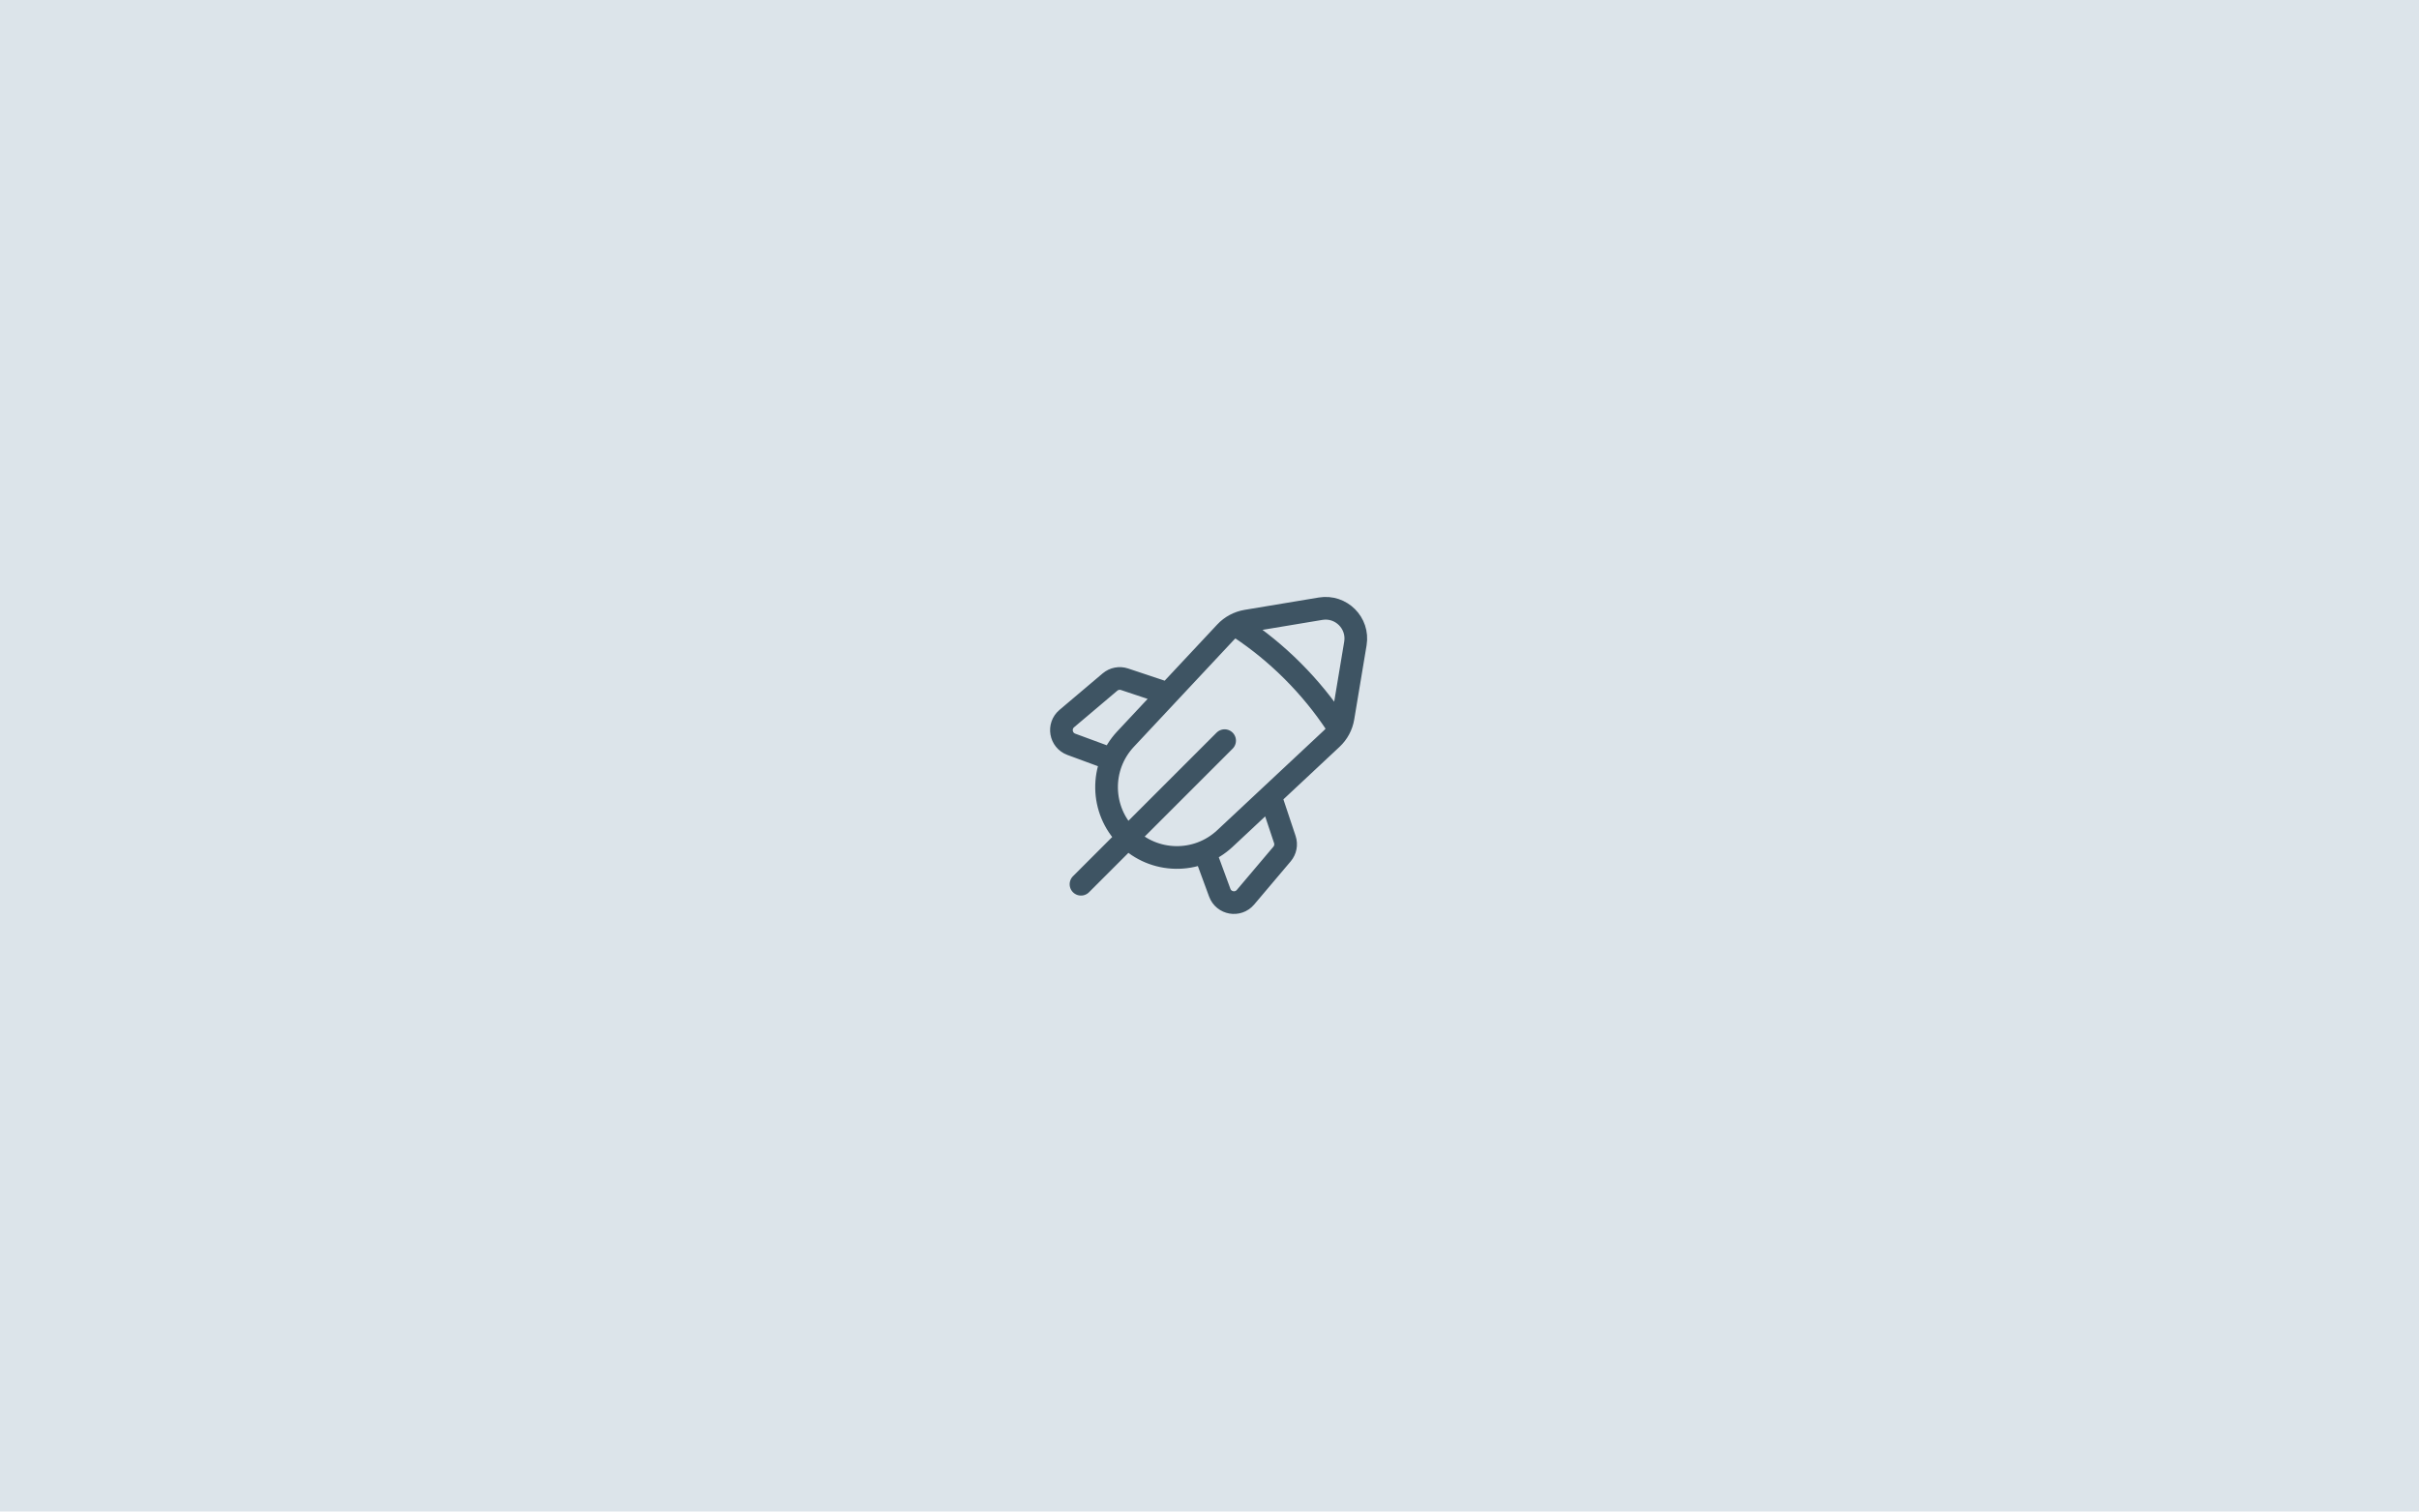
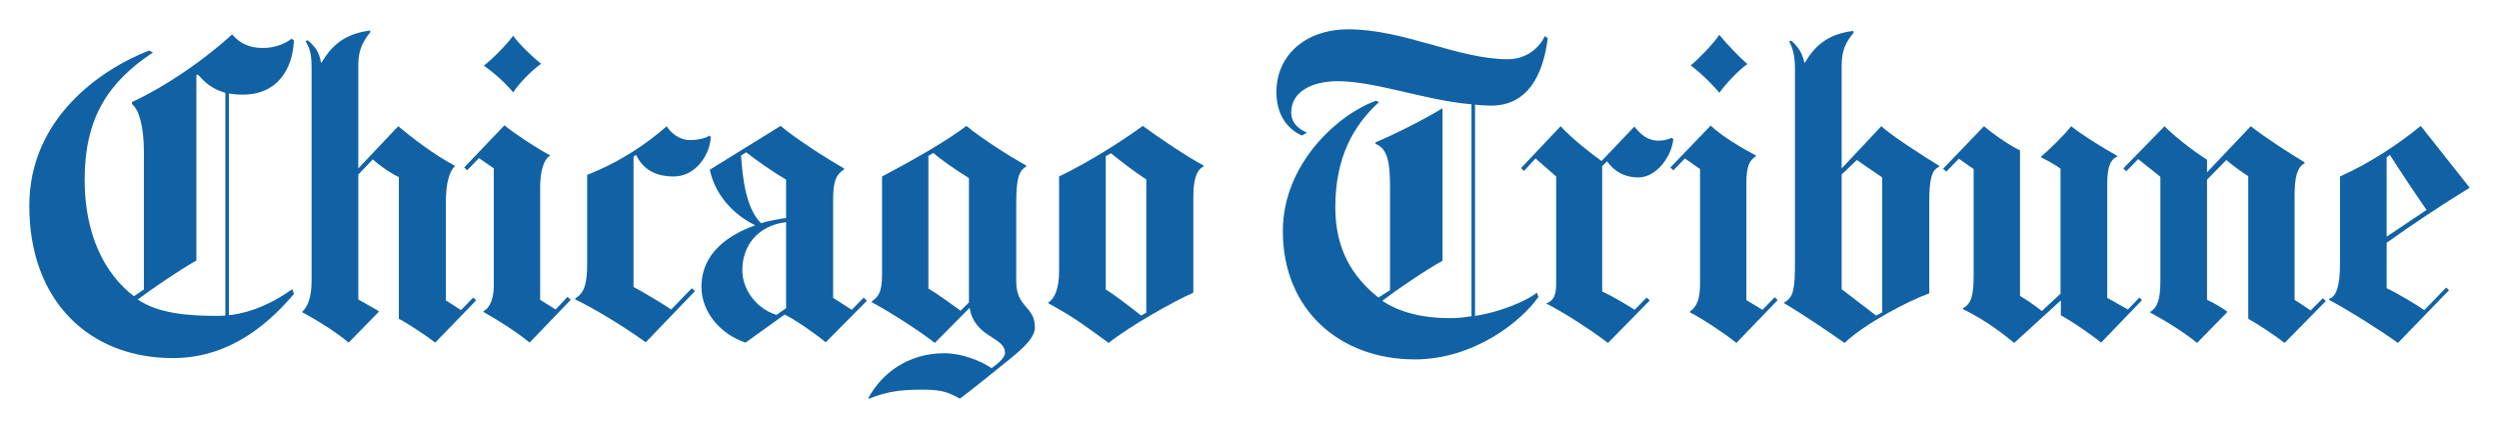
- <svg xmlns="http://www.w3.org/2000/svg" viewBox="0 0 1600 1000" width="1600" height="1000">
-   <rect width="1600" height="1000" fill="#DCE4EA" />
-   <g transform="translate(680 380) scale(10.0)" fill="none" stroke="#3E5463" stroke-width="1.5" stroke-linecap="round" stroke-linejoin="round">
-     <path d="M13 11L3.5 20.5M14.018 3.538C15.236 4.347 16.407 5.299 17.501 6.393C18.604 7.497 19.564 8.678 20.377 9.908M9.255 7.896L6.38 6.938C6.049 6.827 5.684 6.898 5.418 7.123L2.56 9.541C1.975 10.036 2.142 10.977 2.861 11.242L5.568 12.24M11.681 18.352L12.678 21.06C12.943 21.779 13.885 21.945 14.38 21.36L16.797 18.503C17.023 18.236 17.093 17.872 16.983 17.541L16.024 14.666M19.348 2.271L14.442 3.088C13.912 3.177 13.426 3.437 13.059 3.829L6.446 10.899C4.732 12.731 4.78 15.592 6.554 17.367C8.328 19.141 11.19 19.189 13.022 17.474L20.091 10.861C20.483 10.494 20.744 10.008 20.832 9.479L21.65 4.572C21.875 3.219 20.702 2.045 19.348 2.271Z" />
+ <svg xmlns="http://www.w3.org/2000/svg" data-fit="contain" viewBox="-3.63 -3.63 309.62 53.00">
+   <g id="tribune-layer1" transform="translate(-40.58018,-350.8158)">
+     <g transform="matrix(3.937701,0,0,-3.937701,-250.1915,712.2653)" id="tribune-g12647">
+       <path id="tribune-path1642" style="fill:#1162a5;fill-opacity:1;fill-rule:nonzero;stroke:none" d="m 89.947,90.709 c -0.328,-0.235 -0.679,-0.605 -0.881,-0.901 -0.23,0.289 -0.622,0.635 -0.921,0.84 0.295,0.231 0.743,0.69 0.921,0.942 0.178,-0.25 0.612,-0.674 0.881,-0.881" />
+       <path id="tribune-path1644" style="fill:#1162a5;fill-opacity:1;fill-rule:nonzero;stroke:none" d="m 95.286,88.389 c -0.048,-0.61 -0.515,-1.225 -1.165,-1.225 -0.606,0 -0.98,0.246 -1.185,0.678 l -0.081,-0.05 0,-4.103 c 0.346,-0.185 0.886,-0.51 1.185,-0.709 l 0.648,0.668 0.101,-0.089 -1.55,-1.611 c -0.687,0.497 -1.635,1.072 -2.218,1.347 l 0,0.031 c 0.274,0.17 0.375,0.436 0.375,1.083 l 0,2.806 c 1.063,0.414 1.904,1.003 2.502,1.529 0.117,-0.193 0.386,-0.435 0.729,-0.435 0.285,0 0.508,0.064 0.619,0.142 l 0.04,-0.062 z" />
+       <path id="tribune-path1646" style="fill:#1162a5;fill-opacity:1;fill-rule:nonzero;stroke:none" d="m 90.879,83.284 -1.296,-1.346 c -0.336,0.285 -0.939,0.68 -1.448,0.962 l 0,0.032 c 0.192,0.08 0.323,0.394 0.323,0.789 l 0,3.696 -0.465,0.324 -0.375,-0.384 -0.091,0.09 1.266,1.326 c 0.302,-0.249 0.915,-0.662 1.428,-0.941 l 0,-0.02 C 90.013,87.687 89.917,87.285 89.917,86.82 l 0,-3.536 0.486,-0.304 0.375,0.397 0.101,-0.093 z" />
+       <path id="tribune-path1648" style="fill:#1162a5;fill-opacity:1;fill-rule:nonzero;stroke:none" d="m 87.902,83.266 -1.287,-1.328 c -0.263,0.204 -0.791,0.56 -1.144,0.749 l 0,4.457 c -0.279,0.127 -0.66,0.405 -0.82,0.557 l -0.456,-0.476 0,-3.93 0.638,-0.363 0,-0.032 -0.942,-0.962 c -0.358,0.304 -0.976,0.701 -1.459,0.951 l 0,0.021 c 0.172,0.162 0.294,0.447 0.294,0.992 l 0,6.686 c 0,0.506 -0.091,0.658 -0.192,0.83 l 0.07,0.03 c 0.223,-0.193 0.362,-0.356 0.416,-0.698 l 0.021,0 c 0.326,0.544 0.731,0.901 1.519,1.002 l 0.02,-0.041 C 84.36,91.443 84.195,91.15 84.195,90.699 l 0,-3.282 1.256,1.327 c 0.425,-0.355 1.144,-0.912 1.772,-1.236 l 0,-0.029 C 87.051,87.295 86.95,86.942 86.95,86.332 l 0,-3.066 0.476,-0.305 0.385,0.394 0.091,-0.089 z" />
+       <path id="tribune-path1650" style="fill:#1162a5;fill-opacity:1;fill-rule:nonzero;stroke:none" d="m 80.123,82.343 -0.111,0 0,7.525 0.111,0 0,-7.525 z" />
+       <path id="tribune-path1652" style="fill:#1162a5;fill-opacity:1;fill-rule:nonzero;stroke:none" d="m 82.169,83.467 c -0.656,-0.764 -1.894,-2.016 -3.808,-2.016 -2.605,0 -4.518,1.77 -4.518,4.791 0,2.773 2.287,4.31 3.768,4.882 l 0.122,-0.061 c -1.397,-0.926 -2.148,-2.047 -2.148,-4 0,-1.723 0.618,-2.95 1.55,-3.667 l 0.314,0.213 0,4.315 c 0,0.779 -0.141,1.326 -0.375,1.517 l 0,0.063 c 1.145,0.535 2.33,1.377 3.151,2.127 0.253,-0.296 0.567,-0.426 0.962,-0.426 0.43,0 0.719,0.152 0.911,0.293 l 0.071,-0.06 c -0.038,-0.881 -0.506,-1.701 -1.61,-1.701 -0.689,0 -1.064,0.232 -1.408,0.628 l -0.051,-0.01 0,-5.835 c -0.539,-0.302 -1.419,-0.905 -1.843,-1.225 0.631,-0.436 1.551,-0.516 2.492,-0.516 0.88,0 1.661,0.344 2.37,0.839 l 0.05,-0.151 z" />
+       <path id="tribune-path1654" style="fill:#1162a5;fill-opacity:1;fill-rule:nonzero;stroke:none" d="m 108.988,82.88 0,4.193 c -0.342,0.212 -0.894,0.643 -1.113,0.82 l -0.162,-0.091 0,-4.193 c 0.235,-0.138 0.689,-0.486 1.115,-0.82 l 0.16,0.091 z m 1.805,4.599 c -0.204,-0.092 -0.324,-0.375 -0.324,-0.954 l 0,-3.017 c -0.602,-0.264 -1.976,-1.031 -2.665,-1.58 -0.719,0.525 -1.094,0.81 -1.894,1.246 l 0,0.029 c 0.203,0.123 0.335,0.457 0.335,0.983 l 0,2.978 c 0.921,0.445 1.923,1.074 2.633,1.59 0.456,-0.334 1.358,-0.952 1.915,-1.246 l 0,-0.029 z" />
+       <path id="tribune-path1656" style="fill:#1162a5;fill-opacity:1;fill-rule:nonzero;stroke:none" d="m 103.408,83.203 0,3.91 c -0.494,0.305 -0.921,0.617 -1.124,0.791 l -0.152,-0.092 0,-4.173 c 0.248,-0.142 0.775,-0.522 1.013,-0.699 l 0.263,0.263 z m 2.076,-0.789 c 0,-0.395 -0.562,-0.81 -1.164,-1.295 -0.788,-0.639 -1.195,-0.944 -1.195,-0.944 -0.391,0.221 -0.616,0.284 -1.195,0.284 -0.731,0 -1.145,-0.076 -1.661,-0.284 l -0.031,0.011 c 0.416,0.775 1.242,1.418 2.4,1.418 0.517,0 1.101,-0.215 1.48,-0.467 0.101,0.064 0.425,0.301 0.425,0.476 0,0.518 -0.955,0.469 -1.114,1.418 l -1.094,-1.103 c -0.481,0.38 -1.456,1.002 -1.976,1.275 l 0,0.041 c 0.224,0.143 0.315,0.336 0.315,0.831 l 0,3.089 c 1.072,0.565 2.054,1.131 2.654,1.59 0.47,-0.391 1.381,-0.971 1.883,-1.246 l 0,-0.029 c -0.232,-0.143 -0.314,-0.366 -0.314,-1.176 l 0,-2.451 c 0,-0.821 0.587,-0.759 0.587,-1.438" />
+       <path id="tribune-path1658" style="fill:#1162a5;fill-opacity:1;fill-rule:nonzero;stroke:none" d="m 97.655,83.021 0,2.706 c -0.881,-0.105 -1.377,-0.73 -1.377,-1.511 0,-0.595 0.425,-1.204 1.074,-1.406 l 0.303,0.211 z m 0,2.836 0,1.206 c -0.361,0.208 -0.979,0.638 -1.255,0.861 l -0.162,-0.102 c 0.05,-0.714 0.149,-1.648 0.627,-2.128 0.174,0.06 0.582,0.139 0.79,0.163 m 2.543,-2.603 -1.297,-1.306 c -0.316,0.263 -0.934,0.698 -1.286,0.87 l -0.01,0 c -0.441,-0.313 -0.797,-0.578 -1.226,-0.88 -0.769,0.253 -1.387,0.945 -1.387,1.751 0,1.086 0.875,1.645 1.681,1.935 l 0,0.011 c -0.694,0.336 -1.262,0.973 -1.418,1.742 l 2.228,1.377 c 0.437,-0.373 1.439,-1.024 1.996,-1.337 l 0,-0.03 C 99.205,87.204 99.135,86.98 99.135,86.404 l 0,-3.058 0.587,-0.376 0.375,0.385 0.101,-0.101 z" />
+       <path id="tribune-path1660" style="fill:#1162a5;fill-opacity:1;fill-rule:nonzero;stroke:none" d="m 146.102,83.244 -1.297,-1.316 c -0.325,0.256 -0.851,0.595 -1.144,0.759 l 0,4.487 c -0.216,0.131 -0.549,0.385 -0.689,0.507 l -0.608,-0.618 0,-3.779 c 0.199,-0.086 0.486,-0.261 0.628,-0.364 l 0,-0.031 -0.941,-0.961 c -0.343,0.287 -0.953,0.677 -1.47,0.952 l 0,0.03 c 0.213,0.121 0.315,0.374 0.315,0.953 l 0,3.291 -0.698,0.557 -0.376,-0.385 -0.092,0.091 1.297,1.327 c 0.227,-0.242 0.875,-0.769 1.337,-1.053 l 0,-0.396 1.377,1.449 c 0.477,-0.375 1.246,-0.867 1.692,-1.135 l 0,-0.031 c -0.243,-0.131 -0.314,-0.455 -0.314,-1.032 l 0,-3.262 0.506,-0.334 0.385,0.386 0.092,-0.092 z" />
+       <path id="tribune-path1662" style="fill:#1162a5;fill-opacity:1;fill-rule:nonzero;stroke:none" d="m 140.318,83.274 -1.287,-1.336 c -0.346,0.283 -0.925,0.671 -1.266,0.861 l 0,0.467 -1.468,-1.338 c -0.588,0.486 -1.084,0.801 -1.61,1.062 l 0,0.031 c 0.271,0.147 0.334,0.416 0.334,1.054 l 0,3.321 -0.466,0.326 -0.395,-0.406 -0.101,0.091 1.286,1.337 c 0.248,-0.214 0.784,-0.596 1.135,-0.76 l 0,-4.578 c 0.151,-0.085 0.444,-0.283 0.688,-0.474 l 0.587,0.546 c 0,0 -0.001,2.876 0,3.929 -0.159,0.124 -0.46,0.284 -0.608,0.355 l 0,0.03 c 0.255,0.216 0.727,0.673 0.942,0.952 0.359,-0.289 1.081,-0.728 1.45,-0.932 l 0,-0.02 c -0.225,-0.104 -0.315,-0.345 -0.315,-0.87 l 0,-3.576 0.649,-0.366 0.364,0.375 0.081,-0.081 z" />
+       <path id="tribune-path1664" style="fill:#1162a5;fill-opacity:1;fill-rule:nonzero;stroke:none" d="m 127.901,90.699 c -0.299,-0.208 -0.701,-0.652 -0.882,-0.902 -0.143,0.176 -0.516,0.57 -0.901,0.861 0.257,0.209 0.701,0.666 0.901,0.961 0.204,-0.259 0.638,-0.713 0.882,-0.92" />
+       <path id="tribune-path1666" style="fill:#1162a5;fill-opacity:1;fill-rule:nonzero;stroke:none" d="m 128.853,83.274 -1.297,-1.346 c -0.387,0.31 -1.036,0.741 -1.459,0.961 l 0,0.031 c 0.223,0.143 0.315,0.426 0.315,0.851 l 0,3.625 -0.476,0.334 -0.365,-0.373 -0.092,0.09 1.267,1.317 c 0.355,-0.342 1.059,-0.752 1.428,-0.942 l 0,-0.02 c -0.208,-0.124 -0.304,-0.323 -0.304,-0.862 l 0,-3.666 0.506,-0.304 0.386,0.396 0.091,-0.092 z" />
+       <path id="tribune-path1668" style="fill:#1162a5;fill-opacity:1;fill-rule:nonzero;stroke:none" d="m 125.571,88.34 c -0.046,-0.527 -0.517,-1.207 -1.104,-1.207 -0.429,0 -0.759,0.193 -0.982,0.508 l -0.152,-0.153 0,-3.94 c 0.357,-0.169 0.824,-0.449 1.022,-0.578 l 0.375,0.385 0.102,-0.089 -1.316,-1.338 c -0.611,0.462 -1.441,0.987 -1.935,1.235 l 0,0.011 c 0.216,0.077 0.304,0.254 0.304,0.605 l 0,3.385 -0.649,0.566 -0.364,-0.394 -0.092,0.092 1.246,1.316 c 0.372,-0.41 0.996,-0.885 1.287,-1.094 l 1.033,1.083 c 0.194,-0.239 0.406,-0.444 0.77,-0.444 0.141,0 0.293,0.04 0.405,0.09 l 0.05,-0.039 z" />
+       <path id="tribune-path1670" style="fill:#1162a5;fill-opacity:1;fill-rule:nonzero;stroke:none" d="m 121.621,91.51 c -0.144,-1.121 -0.605,-2.119 -1.793,-2.119 -0.141,0 -0.405,0.021 -0.496,0.031 l 0,-6.643 c 0.719,0.101 1.597,0.45 1.945,0.729 l 0.051,-0.131 c -0.543,-0.778 -2.038,-1.967 -3.89,-1.967 -2.341,0 -4.153,1.542 -4.153,4.033 0,2.145 1.771,3.692 2.927,4.101 l 0.101,-0.04 c -0.807,-0.735 -1.377,-1.736 -1.377,-3.313 0,-1.315 0.537,-2.187 1.357,-2.836 l 0.364,0.233 0,3.262 c 0,0.688 -0.058,1.193 -0.455,1.338 l 0,0.05 c 0.529,0.219 1.506,0.701 2.107,1.073 l 0,-4.799 c -0.535,-0.294 -1.437,-0.908 -1.894,-1.258 0.527,-0.365 1.296,-0.547 2.096,-0.547 0.275,0 0.402,0.014 0.71,0.061 l 0,6.666 c -1.458,0.121 -3.012,0.726 -4.204,0.726 -0.837,0 -1.468,-0.342 -1.468,-0.98 0,-0.386 0.303,-0.552 0.496,-0.639 l -0.162,-0.09 c -0.356,0.161 -0.8,0.548 -0.8,1.367 0,1.192 0.959,1.974 2.248,1.974 1.783,0 3.46,-0.941 5.034,-0.941 0.486,0 0.936,0.257 1.165,0.729 l 0.091,-0.07 z" />
+       <path id="tribune-path1672" style="fill:#1162a5;fill-opacity:1;fill-rule:nonzero;stroke:none" d="m 149.271,86.111 c -0.208,0.295 -0.864,1.272 -1.154,1.731 l -0.101,-0.08 0,-2.491 1.255,0.84 z m 1.358,0.699 c -0.844,-0.517 -1.848,-1.181 -2.613,-1.732 l 0,-1.43 c 0.338,-0.151 0.919,-0.51 1.185,-0.687 l 0.688,0.709 0.091,-0.082 -1.609,-1.66 c -0.5,0.361 -1.478,0.984 -2.169,1.356 l 0,0.03 c 0.222,0.063 0.346,0.386 0.346,1.095 l 0,2.755 c 0.951,0.426 1.832,1.012 2.541,1.59 l 1.54,-1.944 z" />
+       <path id="tribune-path1674" style="fill:#1162a5;fill-opacity:1;fill-rule:nonzero;stroke:none" d="m 132.145,82.889 0,4.244 -0.801,0.548 -0.476,-0.456 0,-3.607 1.084,-0.829 0.193,0.1 z m 1.792,4.579 c -0.248,-0.103 -0.313,-0.415 -0.313,-1.136 l 0,-2.846 c -0.629,-0.22 -2.017,-0.941 -2.665,-1.558 -0.488,0.34 -1.266,0.873 -1.895,1.246 l 0,0.029 c 0.294,0.163 0.335,0.436 0.335,1.258 l 0,6.076 c 0,0.455 -0.081,0.688 -0.183,0.87 l 0.062,0.031 c 0.213,-0.182 0.355,-0.395 0.415,-0.688 l 0.021,0 c 0.326,0.543 0.732,0.892 1.518,0.992 l 0.011,-0.06 c -0.219,-0.27 -0.375,-0.51 -0.375,-1.034 l 0,-3.231 1.246,1.327 c 0.375,-0.336 1.34,-0.947 1.823,-1.246 l 0,-0.03 z" />
+     </g>
  </g>
</svg>
